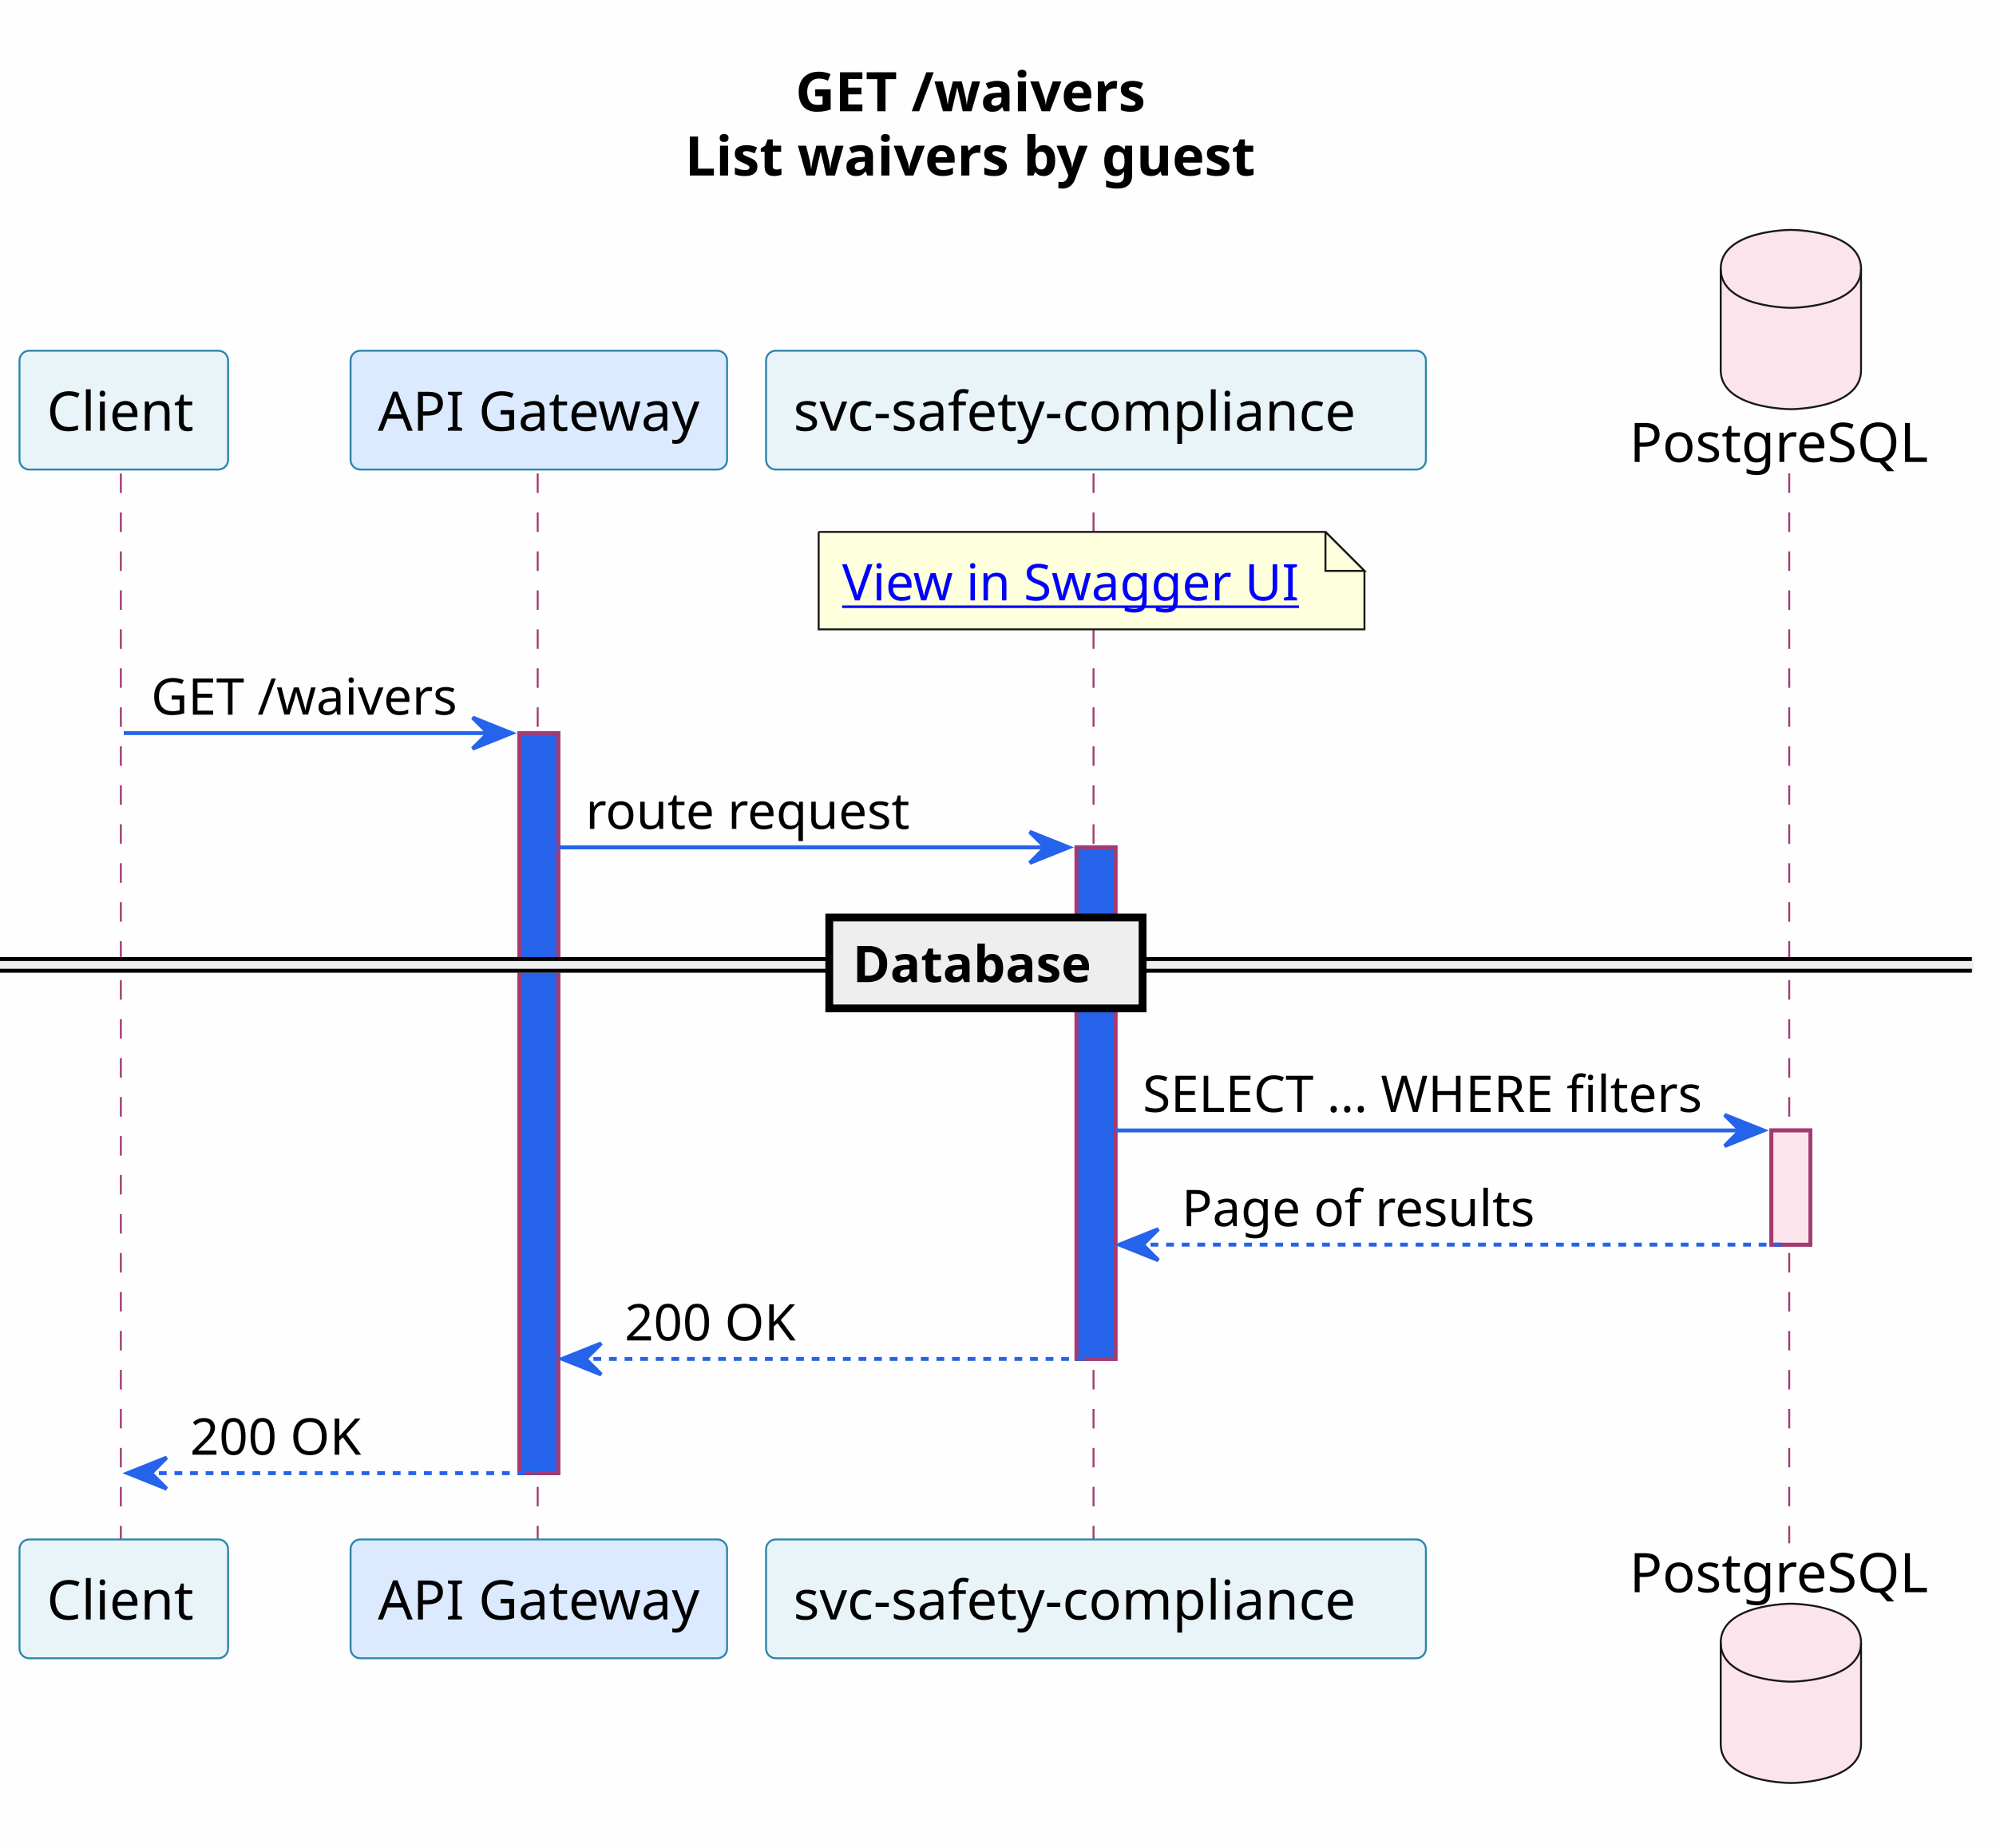
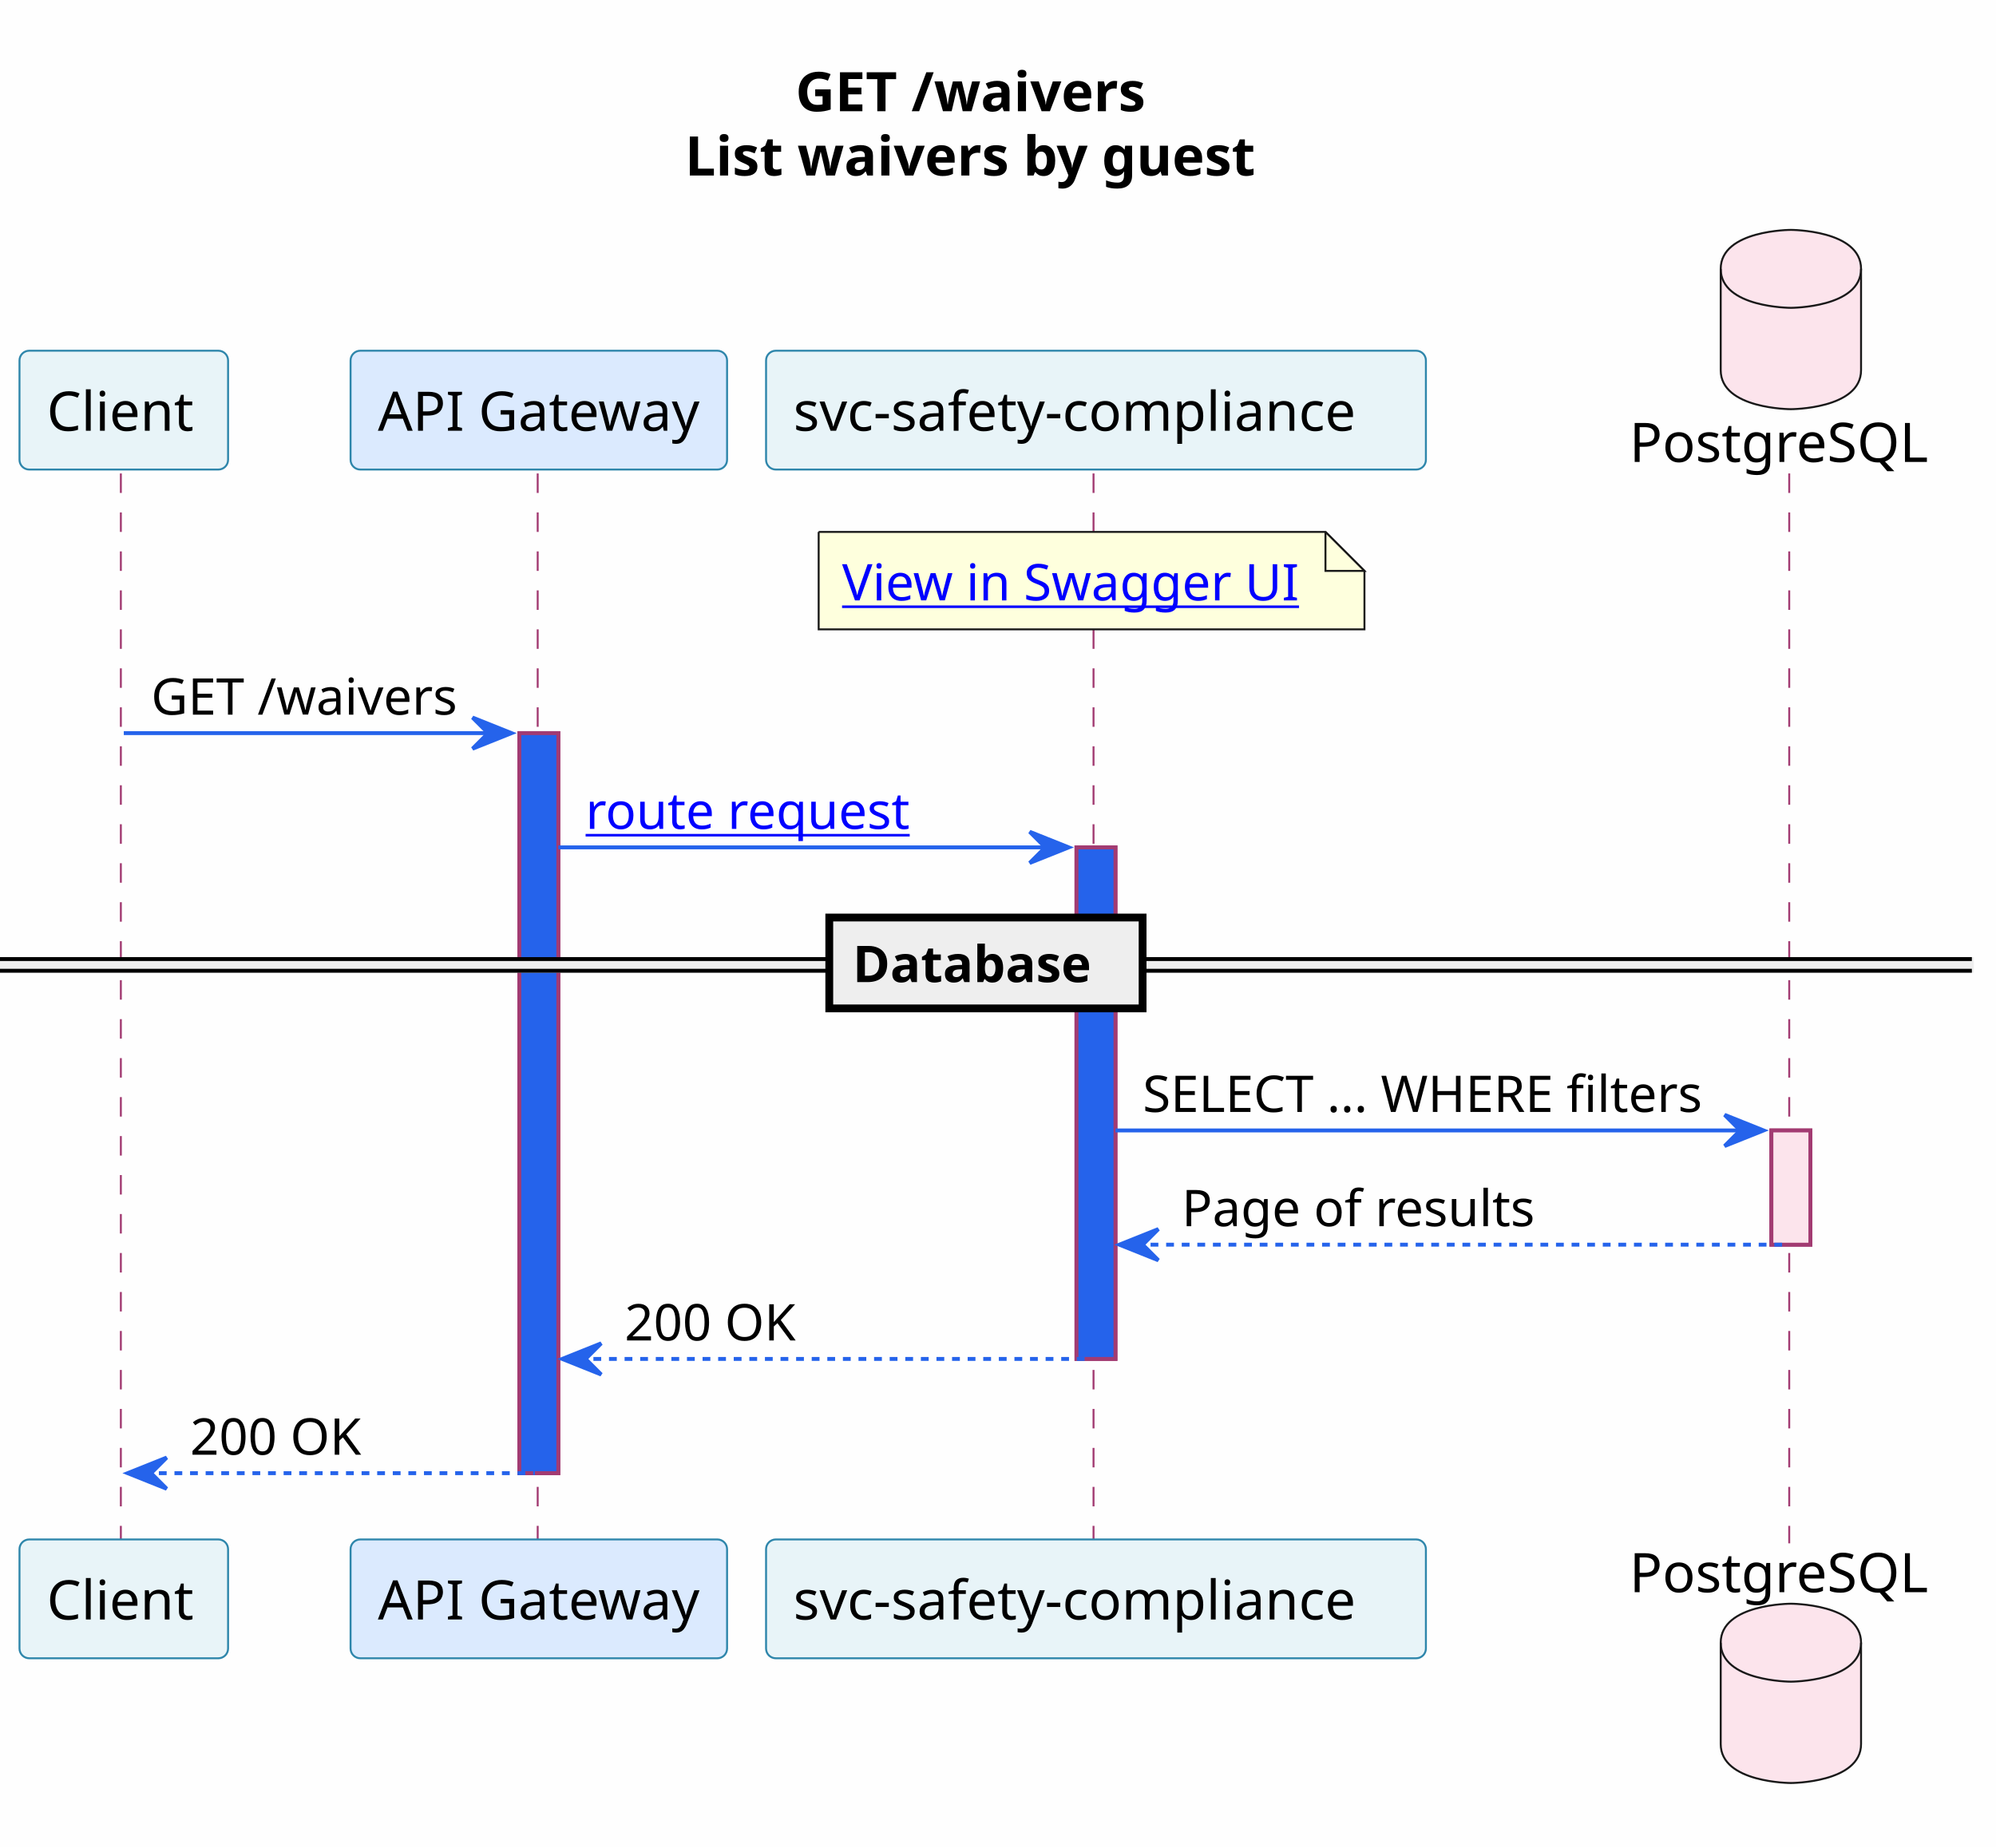
<svg xmlns="http://www.w3.org/2000/svg" xmlns:xlink="http://www.w3.org/1999/xlink" contentStyleType="text/css" data-diagram-type="SEQUENCE" height="474px" preserveAspectRatio="none" style="width:512px;height:474px;background:#FEFEFE;" version="1.1" viewBox="0 0 512 474" width="512px" zoomAndPan="magnify">
  <defs />
  <g>
    <rect fill="#FEFEFE" height="474" style="stroke:none;stroke-width:1;" width="512" x="0" y="0" />
    <text fill="#000000" font-family="Segoe UI" font-size="14" font-weight="bold" lengthAdjust="spacing" textLength="96.688" x="204.061" y="28.535">GET /waivers</text>
    <text fill="#000000" font-family="Segoe UI" font-size="14" font-weight="bold" lengthAdjust="spacing" textLength="153.44" x="175.685" y="45.023">List waivers by guest</text>
    <g>
      <rect fill="#2563EB" height="189.863" style="stroke:#A23B72;stroke-width:1;" width="10" x="133.215" y="188.086" />
    </g>
    <g>
      <rect fill="#2563EB" height="131.242" style="stroke:#A23B72;stroke-width:1;" width="10" x="276.133" y="217.397" />
    </g>
    <g>
      <rect fill="#FCE4EC" height="29.311" style="stroke:#A23B72;stroke-width:1;" width="10" x="454.385" y="290.018" />
    </g>
    <g>
      <rect fill="#000000" fill-opacity="0" height="274.484" width="8" x="27.752" y="121.465" />
      <line style="stroke:#A23B72;stroke-width:0.5;stroke-dasharray:5,5;" x1="31" x2="31" y1="121.465" y2="395.949" />
    </g>
    <g>
      <rect fill="#000000" fill-opacity="0" height="274.484" width="8" x="134.215" y="121.465" />
      <line style="stroke:#A23B72;stroke-width:0.5;stroke-dasharray:5,5;" x1="137.926" x2="137.926" y1="121.465" y2="395.949" />
    </g>
    <g>
      <rect fill="#000000" fill-opacity="0" height="274.484" width="8" x="277.133" y="121.465" />
      <line style="stroke:#A23B72;stroke-width:0.5;stroke-dasharray:5,5;" x1="280.504" x2="280.504" y1="121.465" y2="395.949" />
    </g>
    <g>
      <rect fill="#000000" fill-opacity="0" height="274.484" width="8" x="455.385" y="121.465" />
      <line style="stroke:#A23B72;stroke-width:0.5;stroke-dasharray:5,5;" x1="458.96" x2="458.96" y1="121.465" y2="395.949" />
    </g>
    <g class="participant participant-head" data-participant="Client">
      <rect fill="#E8F4F8" height="30.488" rx="2.5" ry="2.5" style="stroke:#2E86AB;stroke-width:0.5;" width="53.505" x="5" y="89.977" />
      <text fill="#000000" font-family="Segoe UI" font-size="14" lengthAdjust="spacing" textLength="39.505" x="12" y="110.512">Client</text>
    </g>
    <g class="participant participant-tail" data-participant="Client">
      <rect fill="#E8F4F8" height="30.488" rx="2.5" ry="2.5" style="stroke:#2E86AB;stroke-width:0.5;" width="53.505" x="5" y="394.949" />
      <text fill="#000000" font-family="Segoe UI" font-size="14" lengthAdjust="spacing" textLength="39.505" x="12" y="415.484">Client</text>
    </g>
    <g class="participant participant-head" data-participant="GW">
      <rect fill="#DBEAFE" height="30.488" rx="2.5" ry="2.5" style="stroke:#2E86AB;stroke-width:0.5;" width="96.578" x="89.926" y="89.977" />
      <text fill="#000000" font-family="Segoe UI" font-size="14" lengthAdjust="spacing" textLength="82.578" x="96.926" y="110.512">API Gateway</text>
    </g>
    <g class="participant participant-tail" data-participant="GW">
      <rect fill="#DBEAFE" height="30.488" rx="2.5" ry="2.5" style="stroke:#2E86AB;stroke-width:0.5;" width="96.578" x="89.926" y="394.949" />
      <text fill="#000000" font-family="Segoe UI" font-size="14" lengthAdjust="spacing" textLength="82.578" x="96.926" y="415.484">API Gateway</text>
    </g>
    <g class="participant participant-head" data-participant="Svc">
      <a href="/microservices/svc-safety-compliance/" target="_top" title="/microservices/svc-safety-compliance/" xlink:actuate="onRequest" xlink:href="/microservices/svc-safety-compliance/" xlink:show="new" xlink:title="/microservices/svc-safety-compliance/" xlink:type="simple">
        <rect fill="#E8F4F8" height="30.488" rx="2.5" ry="2.5" style="stroke:#2E86AB;stroke-width:0.5;" width="169.258" x="196.504" y="89.977" />
        <text fill="#000000" font-family="Segoe UI" font-size="14" lengthAdjust="spacing" textLength="155.258" x="203.504" y="110.512">svc-safety-compliance</text>
      </a>
    </g>
    <g class="participant participant-tail" data-participant="Svc">
      <a href="/microservices/svc-safety-compliance/" target="_top" title="/microservices/svc-safety-compliance/" xlink:actuate="onRequest" xlink:href="/microservices/svc-safety-compliance/" xlink:show="new" xlink:title="/microservices/svc-safety-compliance/" xlink:type="simple">
        <rect fill="#E8F4F8" height="30.488" rx="2.5" ry="2.5" style="stroke:#2E86AB;stroke-width:0.5;" width="169.258" x="196.504" y="394.949" />
        <text fill="#000000" font-family="Segoe UI" font-size="14" lengthAdjust="spacing" textLength="155.258" x="203.504" y="415.484">svc-safety-compliance</text>
      </a>
    </g>
    <g class="participant participant-head" data-participant="DB">
      <text fill="#000000" font-family="Segoe UI" font-size="14" lengthAdjust="spacing" textLength="76.85" x="417.96" y="118.512">PostgreSQL</text>
      <path d="M441.385,68.977 C441.385,58.977 459.385,58.977 459.385,58.977 C459.385,58.977 477.385,58.977 477.385,68.977 L477.385,94.977 C477.385,104.977 459.385,104.977 459.385,104.977 C459.385,104.977 441.385,104.977 441.385,94.977 L441.385,68.977" fill="#FCE4EC" style="stroke:#181818;stroke-width:0.5;" />
      <path d="M441.385,68.977 C441.385,78.977 459.385,78.977 459.385,78.977 C459.385,78.977 477.385,78.977 477.385,68.977" fill="none" style="stroke:#181818;stroke-width:0.5;" />
    </g>
    <g class="participant participant-tail" data-participant="DB">
      <text fill="#000000" font-family="Segoe UI" font-size="14" lengthAdjust="spacing" textLength="76.85" x="417.96" y="408.484">PostgreSQL</text>
      <path d="M441.385,421.438 C441.385,411.438 459.385,411.438 459.385,411.438 C459.385,411.438 477.385,411.438 477.385,421.438 L477.385,447.438 C477.385,457.438 459.385,457.438 459.385,457.438 C459.385,457.438 441.385,457.438 441.385,447.438 L441.385,421.438" fill="#FCE4EC" style="stroke:#181818;stroke-width:0.5;" />
      <path d="M441.385,421.438 C441.385,431.438 459.385,431.438 459.385,431.438 C459.385,431.438 477.385,431.438 477.385,421.438" fill="none" style="stroke:#181818;stroke-width:0.5;" />
    </g>
    <g>
      <rect fill="#2563EB" height="189.863" style="stroke:#A23B72;stroke-width:1;" width="10" x="133.215" y="188.086" />
    </g>
    <g>
      <rect fill="#2563EB" height="131.242" style="stroke:#A23B72;stroke-width:1;" width="10" x="276.133" y="217.397" />
    </g>
    <g>
      <rect fill="#FCE4EC" height="29.311" style="stroke:#A23B72;stroke-width:1;" width="10" x="454.385" y="290.018" />
    </g>
    <path d="M210,136.465 L210,161.465 L350,161.465 L350,146.465 L340,136.465 L210,136.465" fill="#FEFFDD" style="stroke:#181818;stroke-width:0.5;" />
    <path d="M340,136.465 L340,146.465 L350,146.465 L340,136.465" fill="#FEFFDD" style="stroke:#181818;stroke-width:0.5;" />
    <a href="/services/api/svc-safety-compliance.html#/Waivers/listWaivers" target="_top" title="/services/api/svc-safety-compliance.html#/Waivers/listWaivers" xlink:actuate="onRequest" xlink:href="/services/api/svc-safety-compliance.html#/Waivers/listWaivers" xlink:show="new" xlink:title="/services/api/svc-safety-compliance.html#/Waivers/listWaivers" xlink:type="simple">
      <text fill="#0000FF" font-family="Segoe UI" font-size="13" lengthAdjust="spacing" text-decoration="underline" textLength="119.406" x="216" y="154.033">View in Swagger UI</text>
    </a>
    <g class="message" data-participant-1="Client" data-participant-2="GW">
      <polygon fill="#2563EB" points="121.215,184.086,131.215,188.086,121.215,192.086,125.215,188.086" style="stroke:#2563EB;stroke-width:1;" />
      <line style="stroke:#2563EB;stroke-width:1;" x1="31.752" x2="127.215" y1="188.086" y2="188.086" />
      <text fill="#000000" font-family="Segoe UI" font-size="13" lengthAdjust="spacing" textLength="82.462" x="38.752" y="183.344">GET /waivers</text>
    </g>
    <g class="message" data-participant-1="GW" data-participant-2="Svc">
      <polygon fill="#2563EB" points="264.133,213.397,274.133,217.397,264.133,221.397,268.133,217.397" style="stroke:#2563EB;stroke-width:1;" />
      <line style="stroke:#2563EB;stroke-width:1;" x1="143.215" x2="270.133" y1="217.397" y2="217.397" />
-       <text fill="#000000" font-family="Segoe UI" font-size="13" lengthAdjust="spacing" textLength="85.135" x="150.215" y="212.654">route request</text>
+       <a href="/microservices/svc-safety-compliance/#get-waivers-list-waivers-by-guest" target="_top" title="/microservices/svc-safety-compliance/#get-waivers-list-waivers-by-guest" xlink:actuate="onRequest" xlink:href="/microservices/svc-safety-compliance/#get-waivers-list-waivers-by-guest" xlink:show="new" xlink:title="/microservices/svc-safety-compliance/#get-waivers-list-waivers-by-guest" xlink:type="simple">
+         <text fill="#0000FF" font-family="Segoe UI" font-size="13" lengthAdjust="spacing" text-decoration="underline" textLength="85.135" x="150.215" y="212.654">route request</text>
+       </a>
    </g>
    <rect fill="#EEEEEE" height="3" style="stroke:#EEEEEE;stroke-width:1;" width="505.81" x="0" y="246.052" />
    <line style="stroke:#000000;stroke-width:1;" x1="0" x2="505.81" y1="246.052" y2="246.052" />
    <line style="stroke:#000000;stroke-width:1;" x1="0" x2="505.81" y1="249.052" y2="249.052" />
    <rect fill="#EEEEEE" height="23.311" style="stroke:#000000;stroke-width:2;" width="80.371" x="212.72" y="235.397" />
    <text fill="#000000" font-family="Segoe UI" font-size="13" font-weight="bold" lengthAdjust="spacing" textLength="62.086" x="218.72" y="251.965">Database</text>
    <g class="message" data-participant-1="Svc" data-participant-2="DB">
      <polygon fill="#2563EB" points="442.385,286.018,452.385,290.018,442.385,294.018,446.385,290.018" style="stroke:#2563EB;stroke-width:1;" />
      <line style="stroke:#2563EB;stroke-width:1;" x1="286.133" x2="448.385" y1="290.018" y2="290.018" />
      <text fill="#000000" font-family="Segoe UI" font-size="13" lengthAdjust="spacing" textLength="149.252" x="293.133" y="285.275">SELECT ... WHERE filters</text>
    </g>
    <g class="message" data-participant-1="DB" data-participant-2="Svc">
      <polygon fill="#2563EB" points="297.133,315.328,287.133,319.328,297.133,323.328,293.133,319.328" style="stroke:#2563EB;stroke-width:1;" />
      <line style="stroke:#2563EB;stroke-width:1;stroke-dasharray:2,2;" x1="291.133" x2="458.385" y1="319.328" y2="319.328" />
      <text fill="#000000" font-family="Segoe UI" font-size="13" lengthAdjust="spacing" textLength="93.209" x="303.133" y="314.586">Page of results</text>
    </g>
    <g class="message" data-participant-1="Svc" data-participant-2="GW">
      <polygon fill="#2563EB" points="154.215,344.639,144.215,348.639,154.215,352.639,150.215,348.639" style="stroke:#2563EB;stroke-width:1;" />
      <line style="stroke:#2563EB;stroke-width:1;stroke-dasharray:2,2;" x1="148.215" x2="280.133" y1="348.639" y2="348.639" />
      <text fill="#000000" font-family="Segoe UI" font-size="13" lengthAdjust="spacing" textLength="47.36" x="160.215" y="343.897">200 OK</text>
    </g>
    <g class="message" data-participant-1="GW" data-participant-2="Client">
      <polygon fill="#2563EB" points="42.752,373.949,32.752,377.949,42.752,381.949,38.752,377.949" style="stroke:#2563EB;stroke-width:1;" />
      <line style="stroke:#2563EB;stroke-width:1;stroke-dasharray:2,2;" x1="36.752" x2="137.215" y1="377.949" y2="377.949" />
      <text fill="#000000" font-family="Segoe UI" font-size="13" lengthAdjust="spacing" textLength="47.36" x="48.752" y="373.207">200 OK</text>
    </g>
  </g>
</svg>
